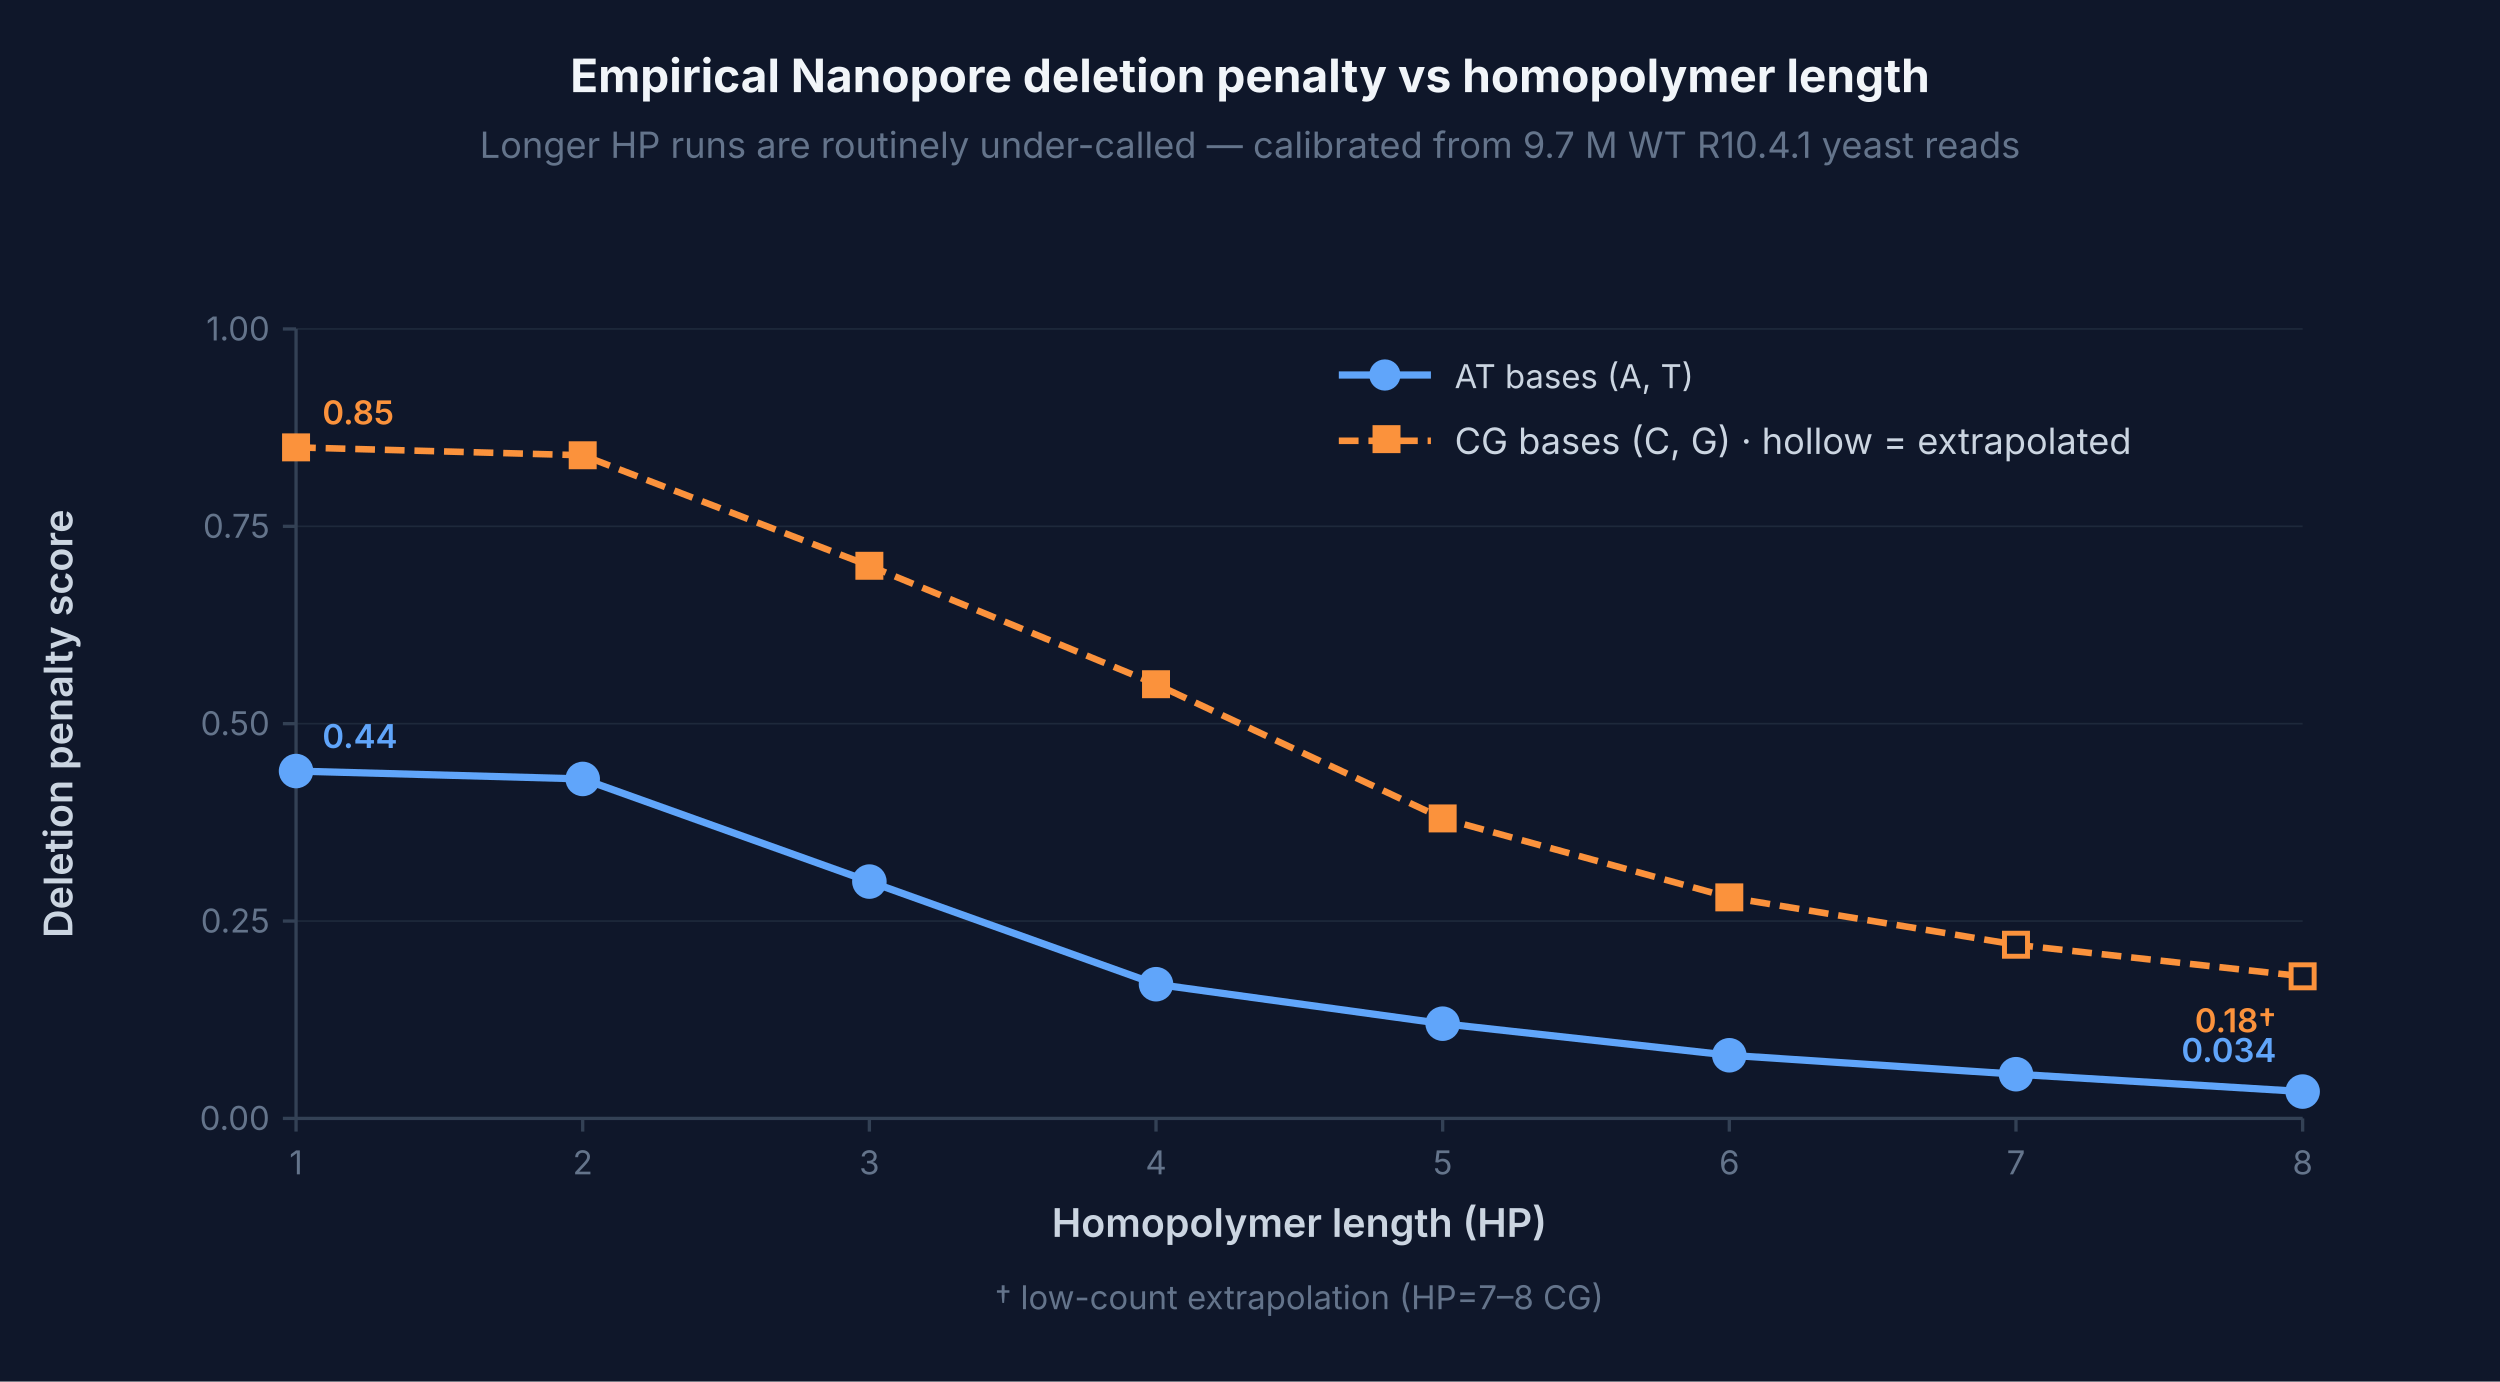
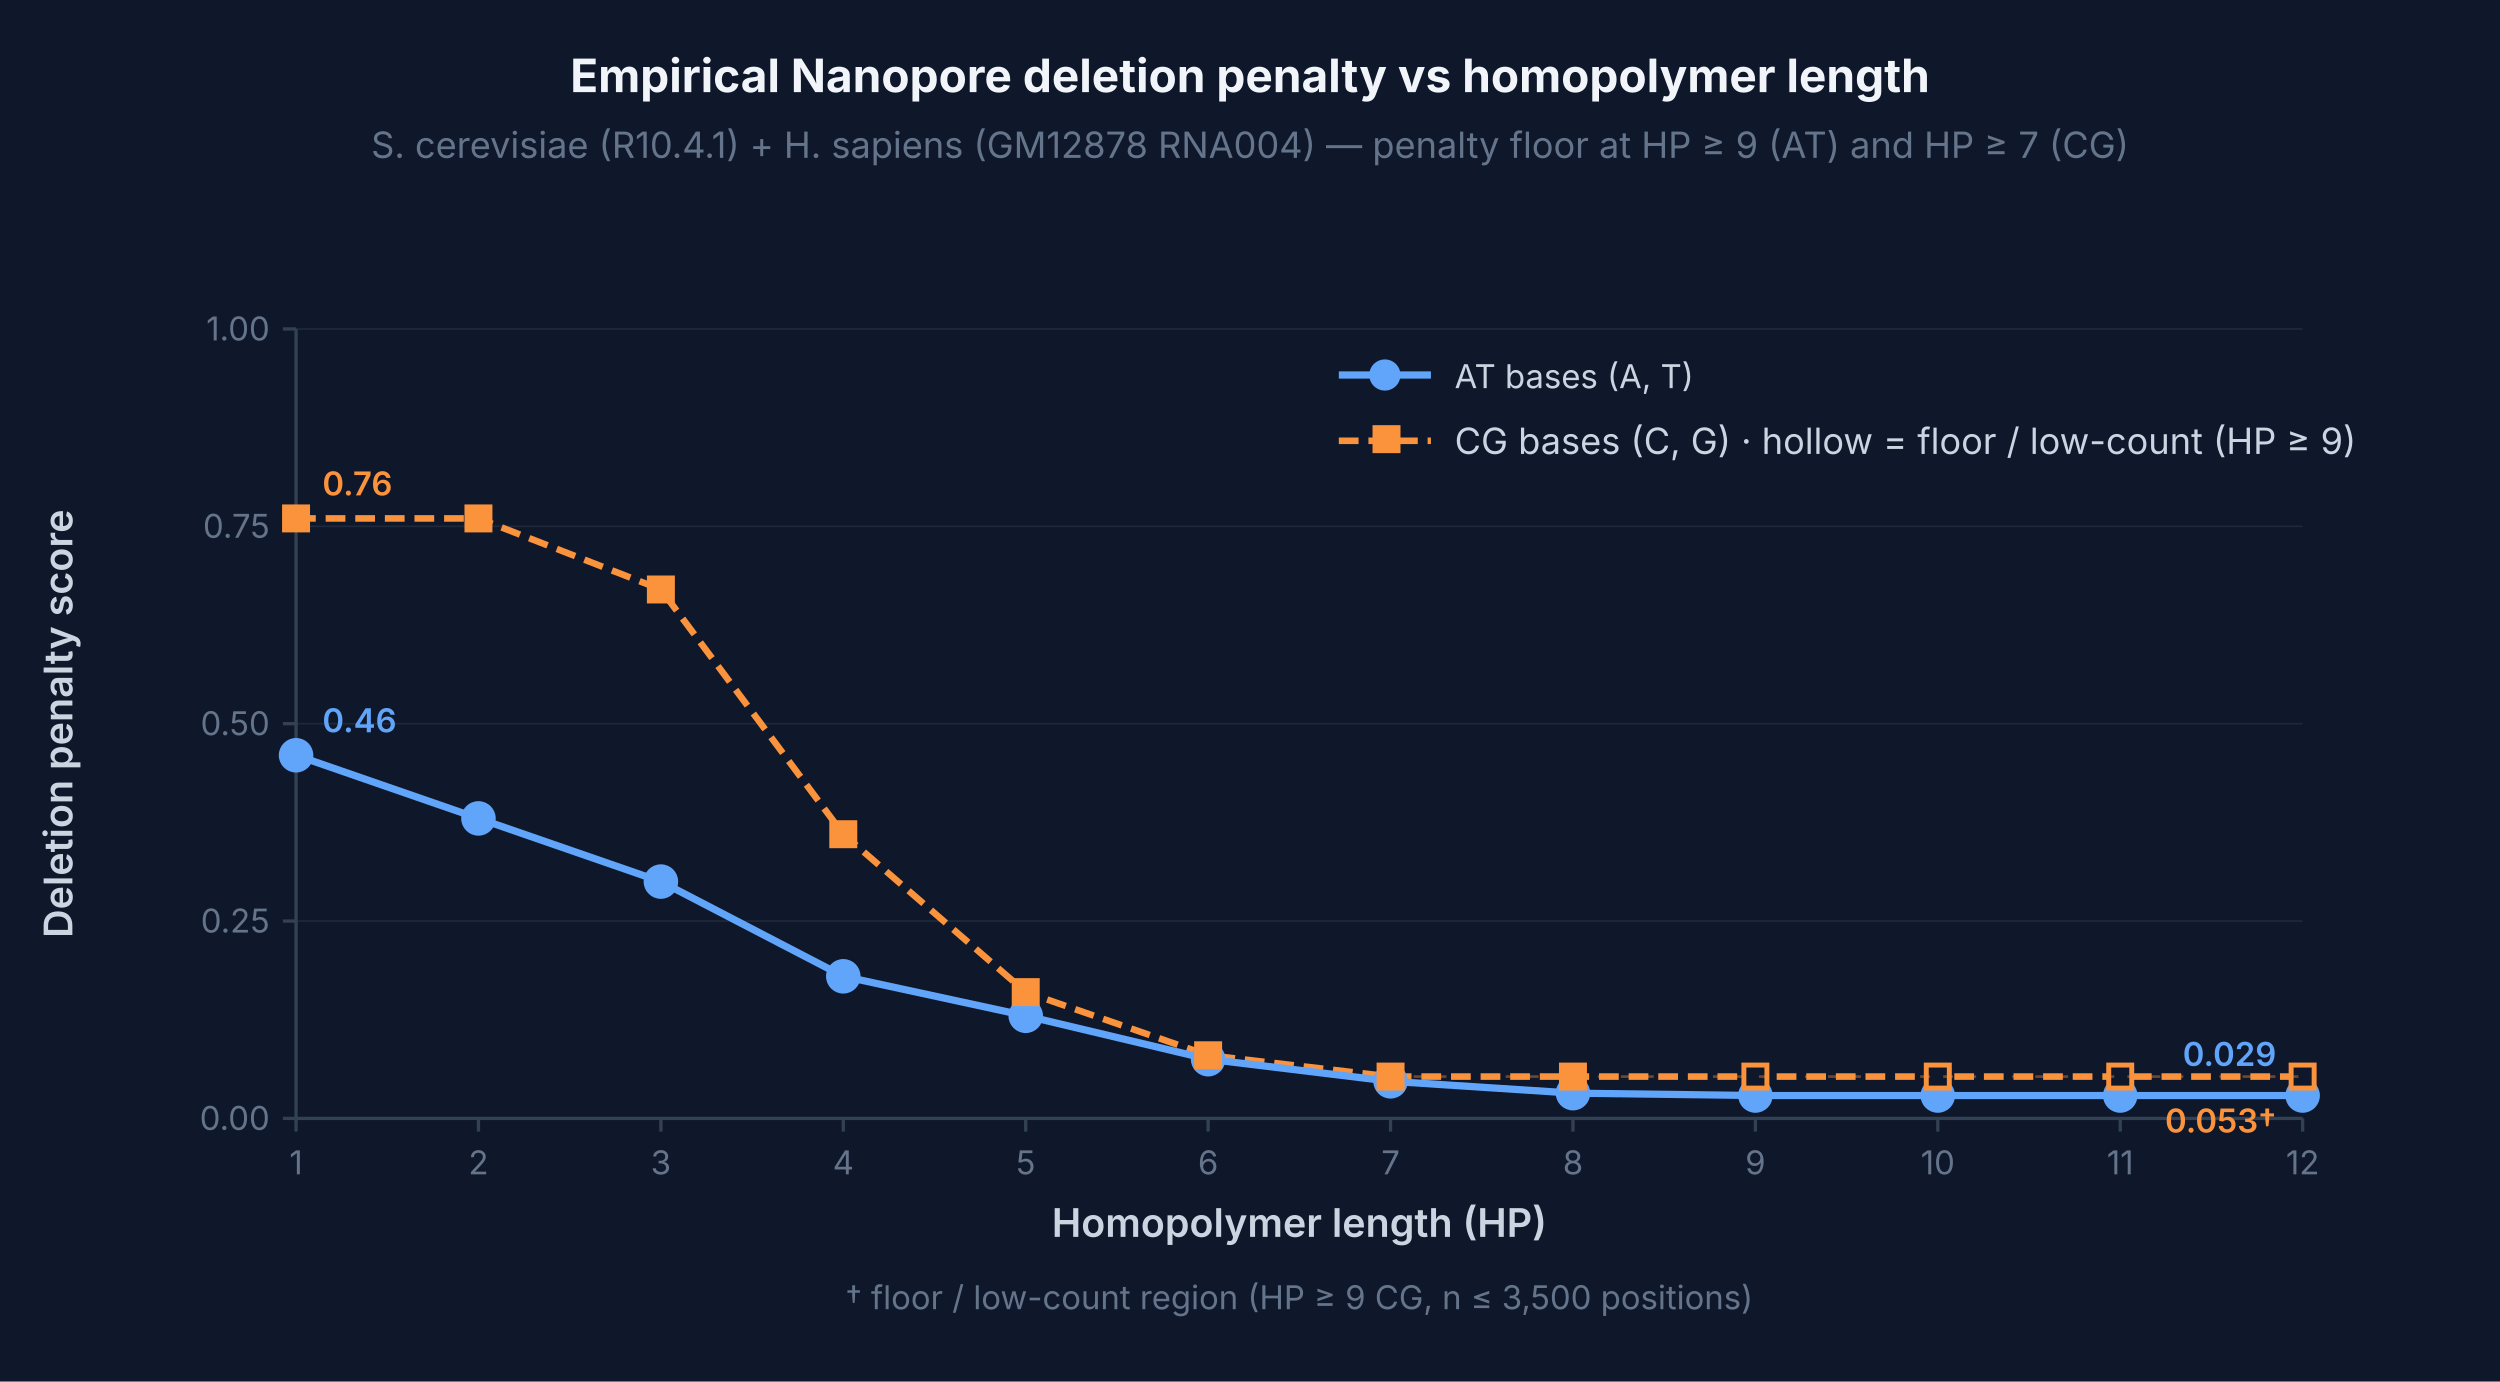
<svg xmlns="http://www.w3.org/2000/svg" width="760" height="420" viewBox="0 0 760 420">
  <rect fill="#0f172a" width="760" height="420" />
  <g font-family="Inter, Helvetica Neue, Helvetica, Arial, sans-serif">
    <text fill="#f1f5f9" font-size="14" font-weight="700" text-anchor="middle" x="380.0" y="28">Empirical Nanopore deletion penalty vs homopolymer length</text>
-     <text fill="#64748b" font-size="11" font-weight="400" text-anchor="middle" x="380.0" y="48">Longer HP runs are routinely under-called — calibrated from 9.7 M WT R10.4.1 yeast reads</text>
+     <text fill="#64748b" font-size="11" font-weight="400" text-anchor="middle" x="380.0" y="48">S. cerevisiae (R10.4.1) + H. sapiens (GM12878 RNA004) — penalty floor at HP ≥ 9 (AT) and HP ≥ 7 (CG)</text>
    <line x1="90" x2="700" y1="340.00" y2="340.00" stroke="#1e293b" stroke-width="0.5" />
    <line x1="90" x2="700" y1="280.00" y2="280.00" stroke="#1e293b" stroke-width="0.5" />
    <line x1="90" x2="700" y1="220.00" y2="220.00" stroke="#1e293b" stroke-width="0.5" />
    <line x1="90" x2="700" y1="160.00" y2="160.00" stroke="#1e293b" stroke-width="0.5" />
    <line x1="90" x2="700" y1="100.00" y2="100.00" stroke="#1e293b" stroke-width="0.5" />
    <line x1="90" x2="700" y1="340" y2="340" stroke="#334155" stroke-width="1" />
    <line x1="90" x2="90" y1="100" y2="340" stroke="#334155" stroke-width="1" />
    <line x1="90.00" x2="90.00" y1="340" y2="344" stroke="#334155" stroke-width="1" />
    <text fill="#64748b" font-size="10" font-weight="400" text-anchor="middle" x="90.0" y="357">1</text>
-     <line x1="177.14" x2="177.14" y1="340" y2="344" stroke="#334155" stroke-width="1" />
-     <text fill="#64748b" font-size="10" font-weight="400" text-anchor="middle" x="177.143" y="357">2</text>
-     <line x1="264.29" x2="264.29" y1="340" y2="344" stroke="#334155" stroke-width="1" />
-     <text fill="#64748b" font-size="10" font-weight="400" text-anchor="middle" x="264.286" y="357">3</text>
-     <line x1="351.43" x2="351.43" y1="340" y2="344" stroke="#334155" stroke-width="1" />
-     <text fill="#64748b" font-size="10" font-weight="400" text-anchor="middle" x="351.429" y="357">4</text>
-     <line x1="438.57" x2="438.57" y1="340" y2="344" stroke="#334155" stroke-width="1" />
-     <text fill="#64748b" font-size="10" font-weight="400" text-anchor="middle" x="438.571" y="357">5</text>
-     <line x1="525.71" x2="525.71" y1="340" y2="344" stroke="#334155" stroke-width="1" />
-     <text fill="#64748b" font-size="10" font-weight="400" text-anchor="middle" x="525.714" y="357">6</text>
-     <line x1="612.86" x2="612.86" y1="340" y2="344" stroke="#334155" stroke-width="1" />
-     <text fill="#64748b" font-size="10" font-weight="400" text-anchor="middle" x="612.857" y="357">7</text>
+     <line x1="145.45" x2="145.45" y1="340" y2="344" stroke="#334155" stroke-width="1" />
+     <text fill="#64748b" font-size="10" font-weight="400" text-anchor="middle" x="145.455" y="357">2</text>
+     <line x1="200.91" x2="200.91" y1="340" y2="344" stroke="#334155" stroke-width="1" />
+     <text fill="#64748b" font-size="10" font-weight="400" text-anchor="middle" x="200.909" y="357">3</text>
+     <line x1="256.36" x2="256.36" y1="340" y2="344" stroke="#334155" stroke-width="1" />
+     <text fill="#64748b" font-size="10" font-weight="400" text-anchor="middle" x="256.364" y="357">4</text>
+     <line x1="311.82" x2="311.82" y1="340" y2="344" stroke="#334155" stroke-width="1" />
+     <text fill="#64748b" font-size="10" font-weight="400" text-anchor="middle" x="311.818" y="357">5</text>
+     <line x1="367.27" x2="367.27" y1="340" y2="344" stroke="#334155" stroke-width="1" />
+     <text fill="#64748b" font-size="10" font-weight="400" text-anchor="middle" x="367.273" y="357">6</text>
+     <line x1="422.73" x2="422.73" y1="340" y2="344" stroke="#334155" stroke-width="1" />
+     <text fill="#64748b" font-size="10" font-weight="400" text-anchor="middle" x="422.727" y="357">7</text>
+     <line x1="478.18" x2="478.18" y1="340" y2="344" stroke="#334155" stroke-width="1" />
+     <text fill="#64748b" font-size="10" font-weight="400" text-anchor="middle" x="478.182" y="357">8</text>
+     <line x1="533.64" x2="533.64" y1="340" y2="344" stroke="#334155" stroke-width="1" />
+     <text fill="#64748b" font-size="10" font-weight="400" text-anchor="middle" x="533.636" y="357">9</text>
+     <line x1="589.09" x2="589.09" y1="340" y2="344" stroke="#334155" stroke-width="1" />
+     <text fill="#64748b" font-size="10" font-weight="400" text-anchor="middle" x="589.091" y="357">10</text>
+     <line x1="644.55" x2="644.55" y1="340" y2="344" stroke="#334155" stroke-width="1" />
+     <text fill="#64748b" font-size="10" font-weight="400" text-anchor="middle" x="644.545" y="357">11</text>
    <line x1="700.00" x2="700.00" y1="340" y2="344" stroke="#334155" stroke-width="1" />
-     <text fill="#64748b" font-size="10" font-weight="400" text-anchor="middle" x="700.0" y="357">8</text>
+     <text fill="#64748b" font-size="10" font-weight="400" text-anchor="middle" x="700.0" y="357">12</text>
    <text fill="#cbd5e1" font-size="12" font-weight="600" text-anchor="middle" x="395.0" y="376">Homopolymer length (HP)</text>
    <line x1="86" x2="90" y1="340.00" y2="340.00" stroke="#334155" stroke-width="1" />
    <text fill="#64748b" font-size="10" font-weight="400" text-anchor="end" x="82" y="343.5">0.00</text>
    <line x1="86" x2="90" y1="280.00" y2="280.00" stroke="#334155" stroke-width="1" />
    <text fill="#64748b" font-size="10" font-weight="400" text-anchor="end" x="82" y="283.5">0.25</text>
    <line x1="86" x2="90" y1="220.00" y2="220.00" stroke="#334155" stroke-width="1" />
    <text fill="#64748b" font-size="10" font-weight="400" text-anchor="end" x="82" y="223.5">0.50</text>
    <line x1="86" x2="90" y1="160.00" y2="160.00" stroke="#334155" stroke-width="1" />
    <text fill="#64748b" font-size="10" font-weight="400" text-anchor="end" x="82" y="163.5">0.75</text>
    <line x1="86" x2="90" y1="100.00" y2="100.00" stroke="#334155" stroke-width="1" />
    <text fill="#64748b" font-size="10" font-weight="400" text-anchor="end" x="82" y="103.5">1.00</text>
    <text fill="#cbd5e1" font-size="12" font-weight="600" text-anchor="middle" x="22" y="220.0" transform="rotate(-90 22 220.00)">Deletion penalty score</text>
-     <path d="M 90.00,136.00 L 177.14,138.40 L 264.29,172.00 L 351.43,208.00 L 438.57,248.80 L 525.71,272.80 L 612.86,287.20 L 700.00,296.80" fill="none" stroke="#fb923c" stroke-width="2.0" stroke-linejoin="round" stroke-dasharray="6,3" />
-     <path d="M 90.00,234.40 L 177.14,236.80 L 264.29,268.00 L 351.43,299.20 L 438.57,311.20 L 525.71,320.80 L 612.86,326.56 L 700.00,331.84" fill="none" stroke="#60a5fa" stroke-width="2.2" stroke-linejoin="round" />
-     <circle cx="90.00" cy="234.40" r="4.5" fill="#60a5fa" stroke="#60a5fa" stroke-width="1.5" />
-     <circle cx="177.14" cy="236.80" r="4.5" fill="#60a5fa" stroke="#60a5fa" stroke-width="1.5" />
-     <circle cx="264.29" cy="268.00" r="4.5" fill="#60a5fa" stroke="#60a5fa" stroke-width="1.5" />
-     <circle cx="351.43" cy="299.20" r="4.5" fill="#60a5fa" stroke="#60a5fa" stroke-width="1.5" />
-     <circle cx="438.57" cy="311.20" r="4.5" fill="#60a5fa" stroke="#60a5fa" stroke-width="1.5" />
-     <circle cx="525.71" cy="320.80" r="4.5" fill="#60a5fa" stroke="#60a5fa" stroke-width="1.5" />
-     <circle cx="612.86" cy="326.56" r="4.5" fill="#60a5fa" stroke="#60a5fa" stroke-width="1.5" />
-     <circle cx="700.00" cy="331.84" r="4.5" fill="#60a5fa" stroke="#60a5fa" stroke-width="1.5" />
-     <rect x="86.50" y="132.50" width="7" height="7" fill="#fb923c" stroke="#fb923c" stroke-width="1.5" />
-     <rect x="173.64" y="134.90" width="7" height="7" fill="#fb923c" stroke="#fb923c" stroke-width="1.5" />
-     <rect x="260.79" y="168.50" width="7" height="7" fill="#fb923c" stroke="#fb923c" stroke-width="1.5" />
-     <rect x="347.93" y="204.50" width="7" height="7" fill="#fb923c" stroke="#fb923c" stroke-width="1.5" />
-     <rect x="435.07" y="245.30" width="7" height="7" fill="#fb923c" stroke="#fb923c" stroke-width="1.5" />
-     <rect x="522.21" y="269.30" width="7" height="7" fill="#fb923c" stroke="#fb923c" stroke-width="1.5" />
-     <rect x="609.36" y="283.70" width="7" height="7" fill="#0f172a" stroke="#fb923c" stroke-width="1.5" />
-     <rect x="696.50" y="293.30" width="7" height="7" fill="#0f172a" stroke="#fb923c" stroke-width="1.5" />
-     <text fill="#60a5fa" font-size="10" font-weight="600" text-anchor="start" x="98.0" y="227.4">0.44</text>
-     <text fill="#60a5fa" font-size="10" font-weight="600" text-anchor="end" x="692.0" y="322.84">0.034</text>
-     <text fill="#fb923c" font-size="10" font-weight="600" text-anchor="start" x="98.0" y="129.0">0.85</text>
-     <text fill="#fb923c" font-size="10" font-weight="600" text-anchor="end" x="692.0" y="313.8">0.18†</text>
-     <text fill="#64748b" font-size="10" font-weight="400" text-anchor="middle" x="395.0" y="398">† low-count extrapolation (HP=7–8 CG)</text>
+     <path d="M 90.00,157.60 L 145.45,157.60 L 200.91,179.20 L 256.36,253.60 L 311.82,301.60 L 367.27,320.80 L 422.73,327.28 L 478.18,327.28 L 533.64,327.28 L 589.09,327.28 L 644.55,327.28 L 700.00,327.28" fill="none" stroke="#fb923c" stroke-width="2.0" stroke-linejoin="round" stroke-dasharray="6,3" />
+     <path d="M 90.00,229.60 L 145.45,248.80 L 200.91,268.00 L 256.36,296.80 L 311.82,308.80 L 367.27,322.00 L 422.73,328.72 L 478.18,332.32 L 533.64,333.04 L 589.09,333.04 L 644.55,333.04 L 700.00,333.04" fill="none" stroke="#60a5fa" stroke-width="2.2" stroke-linejoin="round" />
+     <circle cx="90.00" cy="229.60" r="4.5" fill="#60a5fa" stroke="#60a5fa" stroke-width="1.5" />
+     <circle cx="145.45" cy="248.80" r="4.5" fill="#60a5fa" stroke="#60a5fa" stroke-width="1.5" />
+     <circle cx="200.91" cy="268.00" r="4.5" fill="#60a5fa" stroke="#60a5fa" stroke-width="1.5" />
+     <circle cx="256.36" cy="296.80" r="4.5" fill="#60a5fa" stroke="#60a5fa" stroke-width="1.5" />
+     <circle cx="311.82" cy="308.80" r="4.5" fill="#60a5fa" stroke="#60a5fa" stroke-width="1.5" />
+     <circle cx="367.27" cy="322.00" r="4.5" fill="#60a5fa" stroke="#60a5fa" stroke-width="1.5" />
+     <circle cx="422.73" cy="328.72" r="4.5" fill="#60a5fa" stroke="#60a5fa" stroke-width="1.5" />
+     <circle cx="478.18" cy="332.32" r="4.5" fill="#60a5fa" stroke="#60a5fa" stroke-width="1.5" />
+     <circle cx="533.64" cy="333.04" r="4.5" fill="#60a5fa" stroke="#60a5fa" stroke-width="1.5" />
+     <circle cx="589.09" cy="333.04" r="4.5" fill="#60a5fa" stroke="#60a5fa" stroke-width="1.5" />
+     <circle cx="644.55" cy="333.04" r="4.5" fill="#60a5fa" stroke="#60a5fa" stroke-width="1.5" />
+     <circle cx="700.00" cy="333.04" r="4.5" fill="#60a5fa" stroke="#60a5fa" stroke-width="1.5" />
+     <rect x="86.50" y="154.10" width="7" height="7" fill="#fb923c" stroke="#fb923c" stroke-width="1.5" />
+     <rect x="141.95" y="154.10" width="7" height="7" fill="#fb923c" stroke="#fb923c" stroke-width="1.5" />
+     <rect x="197.41" y="175.70" width="7" height="7" fill="#fb923c" stroke="#fb923c" stroke-width="1.5" />
+     <rect x="252.86" y="250.10" width="7" height="7" fill="#fb923c" stroke="#fb923c" stroke-width="1.5" />
+     <rect x="308.32" y="298.10" width="7" height="7" fill="#fb923c" stroke="#fb923c" stroke-width="1.5" />
+     <rect x="363.77" y="317.30" width="7" height="7" fill="#fb923c" stroke="#fb923c" stroke-width="1.5" />
+     <rect x="419.23" y="323.78" width="7" height="7" fill="#fb923c" stroke="#fb923c" stroke-width="1.5" />
+     <rect x="474.68" y="323.78" width="7" height="7" fill="#fb923c" stroke="#fb923c" stroke-width="1.5" />
+     <rect x="530.14" y="323.78" width="7" height="7" fill="#0f172a" stroke="#fb923c" stroke-width="1.5" />
+     <rect x="585.59" y="323.78" width="7" height="7" fill="#0f172a" stroke="#fb923c" stroke-width="1.5" />
+     <rect x="641.05" y="323.78" width="7" height="7" fill="#0f172a" stroke="#fb923c" stroke-width="1.5" />
+     <rect x="696.50" y="323.78" width="7" height="7" fill="#0f172a" stroke="#fb923c" stroke-width="1.5" />
+     <text fill="#60a5fa" font-size="10" font-weight="600" text-anchor="start" x="98.0" y="222.6">0.46</text>
+     <text fill="#60a5fa" font-size="10" font-weight="600" text-anchor="end" x="692.0" y="324.04">0.029</text>
+     <text fill="#fb923c" font-size="10" font-weight="600" text-anchor="start" x="98.0" y="150.6">0.76</text>
+     <text fill="#fb923c" font-size="10" font-weight="600" text-anchor="end" x="692.0" y="344.28">0.053†</text>
+     <line x1="533.64" x2="700" y1="333.04" y2="333.04" stroke="#60a5fa" stroke-width="0.8" stroke-dasharray="3,4" opacity="0.4" />
+     <line x1="422.73" x2="700" y1="327.28" y2="327.28" stroke="#fb923c" stroke-width="0.8" stroke-dasharray="3,4" opacity="0.4" />
+     <text fill="#64748b" font-size="10" font-weight="400" text-anchor="middle" x="395.0" y="398">† floor / low-count region (HP ≥ 9 CG, n ≤ 3,500 positions)</text>
    <line x1="407" x2="435" y1="114" y2="114" stroke="#60a5fa" stroke-width="2.2" />
    <circle cx="421" cy="114" r="4" fill="#60a5fa" stroke="#60a5fa" stroke-width="1.5" />
    <text fill="#cbd5e1" font-size="10" font-weight="400" text-anchor="start" x="442.2" y="118">AT bases (A, T)</text>
    <line x1="407" x2="435" y1="134" y2="134" stroke="#fb923c" stroke-width="2" stroke-dasharray="6,3" />
    <rect x="418" y="130" width="7" height="7" fill="#fb923c" stroke="#fb923c" stroke-width="1.5" />
-     <text fill="#cbd5e1" font-size="11" font-weight="400" text-anchor="start" x="442.2" y="138">CG bases (C, G)  ·  hollow = extrapolated</text>
+     <text fill="#cbd5e1" font-size="11" font-weight="400" text-anchor="start" x="442.2" y="138">CG bases (C, G)  ·  hollow = floor / low-count (HP ≥ 9)</text>
  </g>
</svg>
